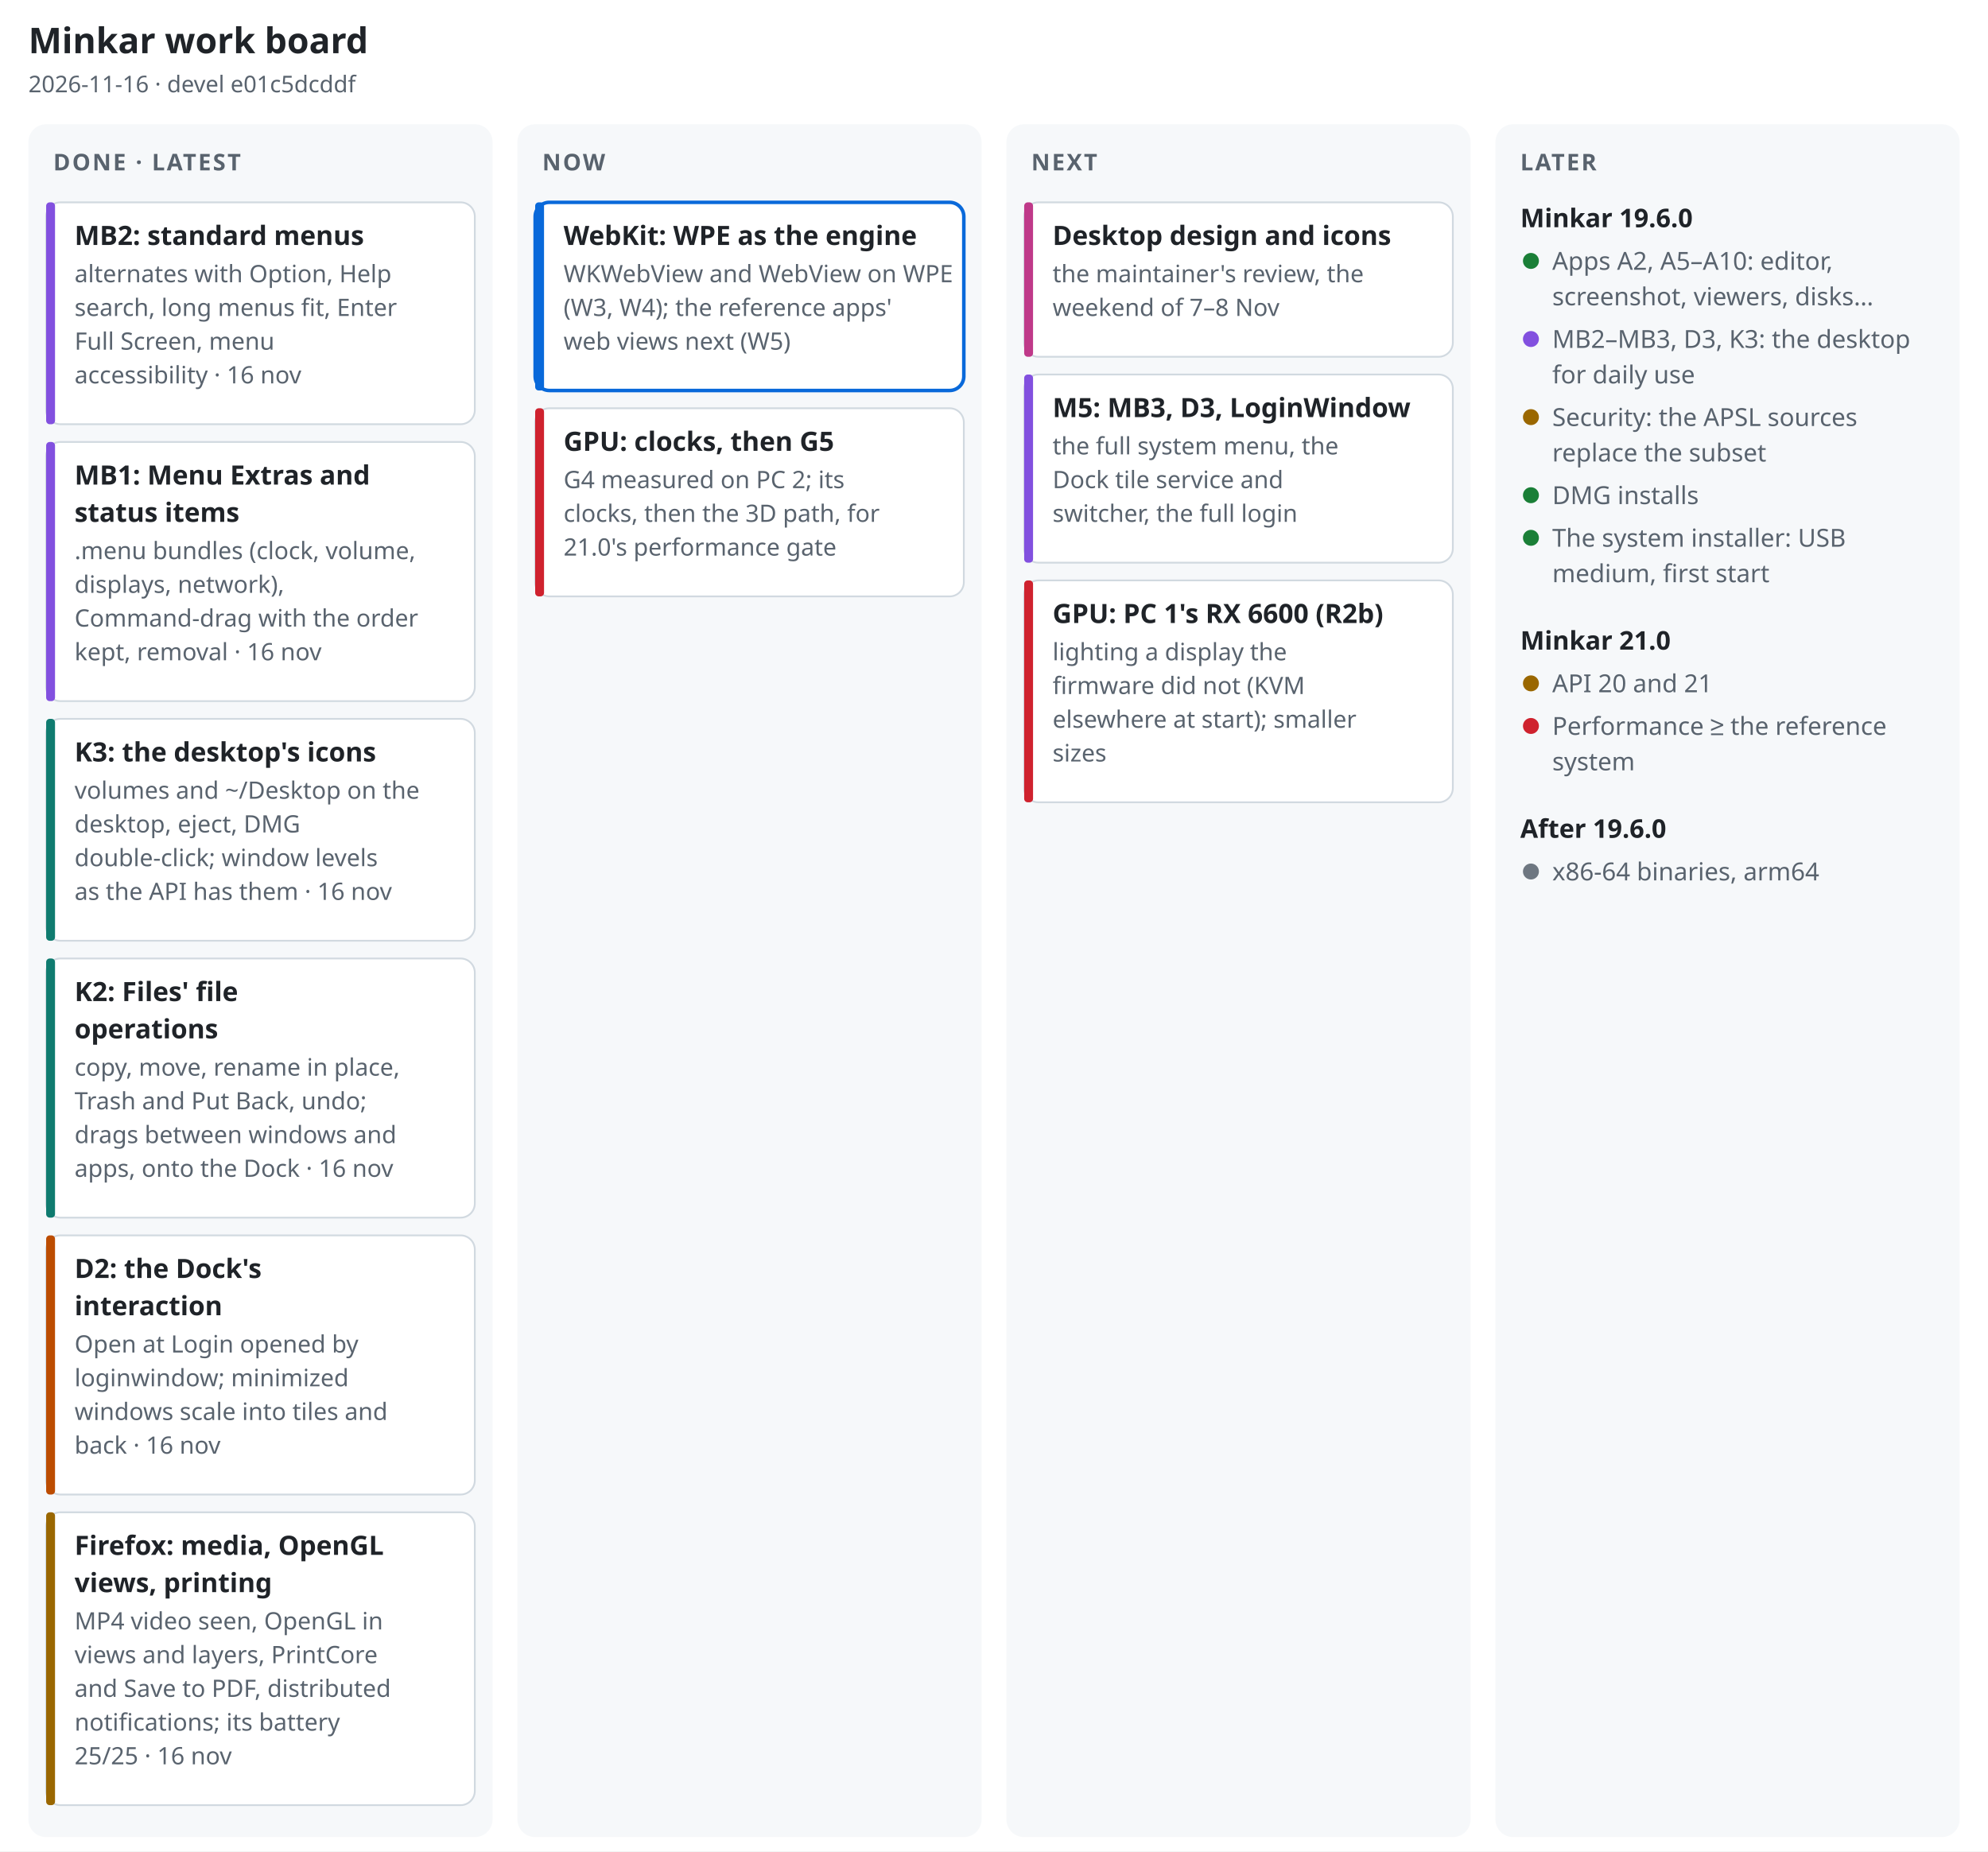
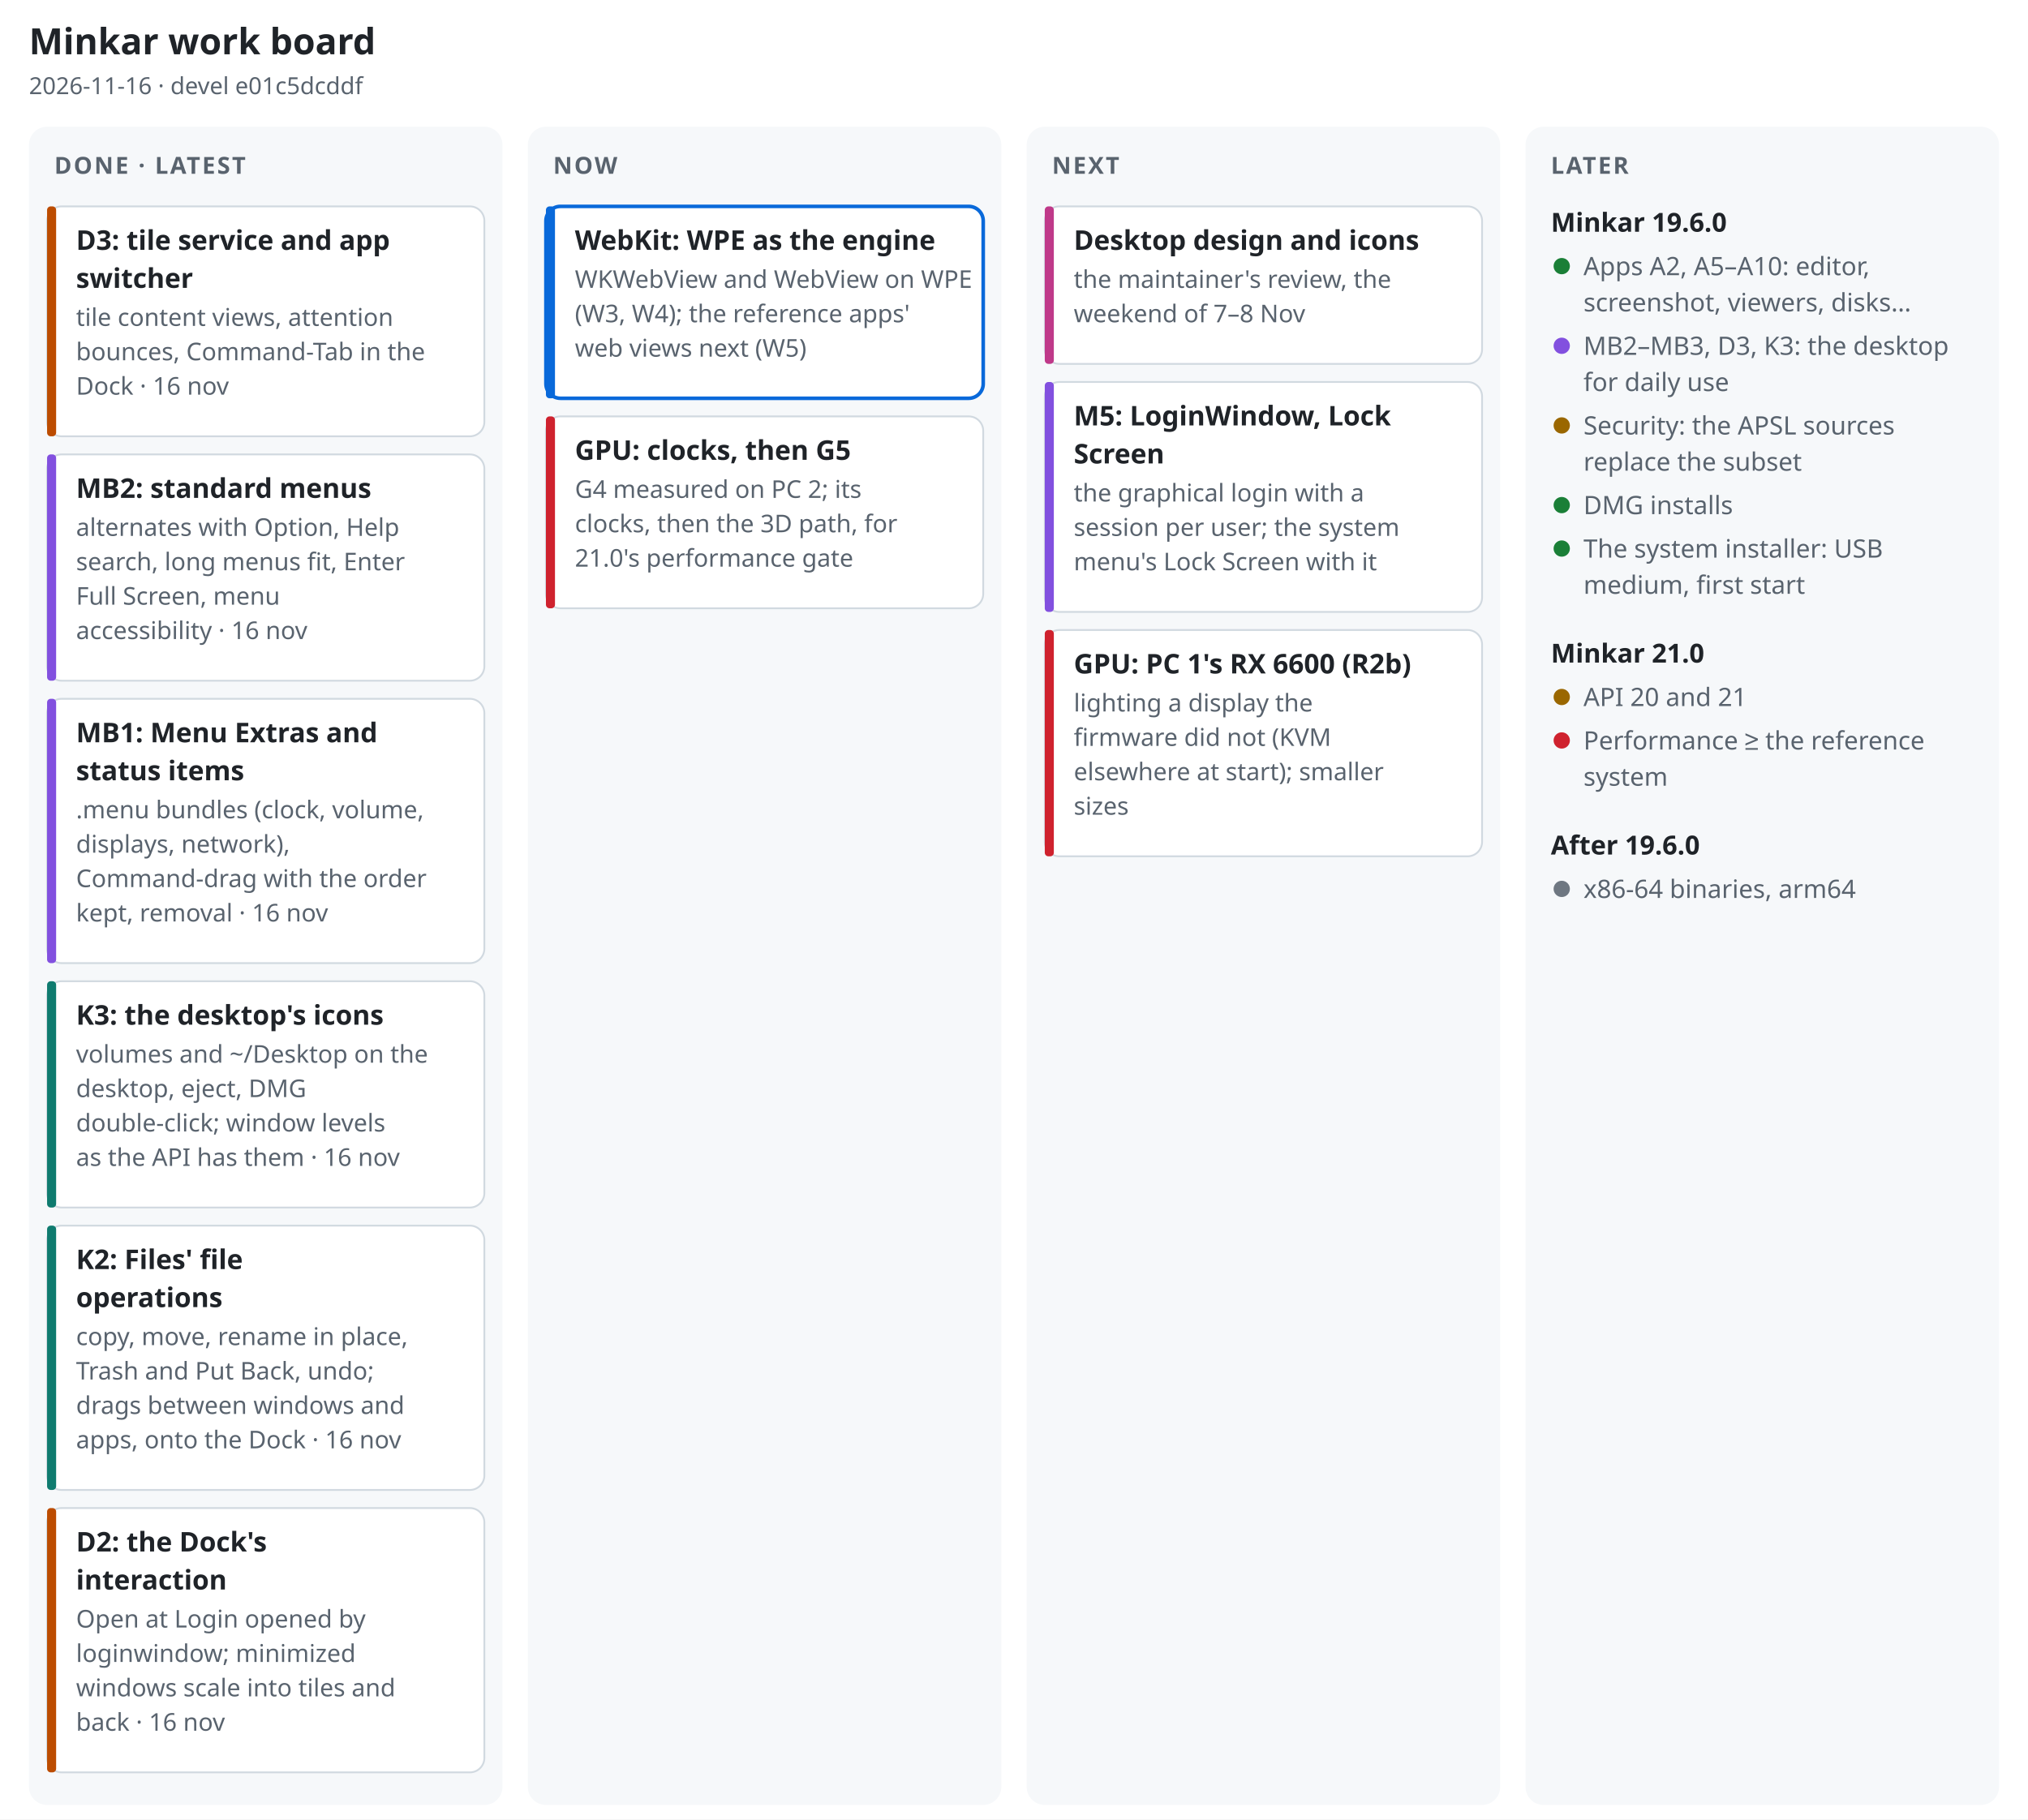
- <svg xmlns="http://www.w3.org/2000/svg" width="1120" height="1043" viewBox="0 0 1120 1043" font-family="-apple-system, BlinkMacSystemFont, 'Segoe UI', 'Noto Sans', Helvetica, Arial, sans-serif" role="img" aria-label="Minkar work board, 2026-11-16">
-   <rect width="1120" height="1043" fill="#ffffff" />
+ <svg xmlns="http://www.w3.org/2000/svg" width="1120" height="1005" viewBox="0 0 1120 1005" font-family="-apple-system, BlinkMacSystemFont, 'Segoe UI', 'Noto Sans', Helvetica, Arial, sans-serif" role="img" aria-label="Minkar work board, 2026-11-16">
+   <rect width="1120" height="1005" fill="#ffffff" />
  <text x="16" y="30" font-size="20" font-weight="700" fill="#1f2328" text-anchor="start">Minkar work board</text>
  <text x="16" y="52" font-size="13" font-weight="400" fill="#59636e" text-anchor="start">2026-11-16 · devel e01c5dcddf</text>
-   <rect x="16" y="70" width="261.5" height="965" rx="10" fill="#f6f8fa" />
+   <rect x="16" y="70" width="261.5" height="927" rx="10" fill="#f6f8fa" />
  <text x="30" y="96" font-size="13" font-weight="700" fill="#59636e" text-anchor="start" letter-spacing=".08em">DONE · LATEST</text>
-   <rect x="26" y="114" width="241.5" height="125" rx="8" fill="#ffffff" stroke="#d1d9e0" stroke-width="1" />
-   <rect x="26" y="114" width="5" height="125" rx="2" fill="#8250df" />
-   <text x="42" y="138" font-size="15" font-weight="650" fill="#1f2328" text-anchor="start">MB2: standard menus</text>
-   <text x="42" y="159" font-size="13.5" font-weight="400" fill="#59636e" text-anchor="start">alternates with Option, Help</text>
-   <text x="42" y="178" font-size="13.5" font-weight="400" fill="#59636e" text-anchor="start">search, long menus fit, Enter</text>
-   <text x="42" y="197" font-size="13.5" font-weight="400" fill="#59636e" text-anchor="start">Full Screen, menu</text>
-   <text x="42" y="216" font-size="13.5" font-weight="400" fill="#59636e" text-anchor="start">accessibility · 16 nov</text>
-   <rect x="26" y="249" width="241.5" height="146" rx="8" fill="#ffffff" stroke="#d1d9e0" stroke-width="1" />
-   <rect x="26" y="249" width="5" height="146" rx="2" fill="#8250df" />
-   <text x="42" y="273" font-size="15" font-weight="650" fill="#1f2328" text-anchor="start">MB1: Menu Extras and</text>
-   <text x="42" y="294" font-size="15" font-weight="650" fill="#1f2328" text-anchor="start">status items</text>
-   <text x="42" y="315" font-size="13.5" font-weight="400" fill="#59636e" text-anchor="start">.menu bundles (clock, volume,</text>
-   <text x="42" y="334" font-size="13.5" font-weight="400" fill="#59636e" text-anchor="start">displays, network),</text>
-   <text x="42" y="353" font-size="13.5" font-weight="400" fill="#59636e" text-anchor="start">Command-drag with the order</text>
-   <text x="42" y="372" font-size="13.5" font-weight="400" fill="#59636e" text-anchor="start">kept, removal · 16 nov</text>
-   <rect x="26" y="405" width="241.5" height="125" rx="8" fill="#ffffff" stroke="#d1d9e0" stroke-width="1" />
-   <rect x="26" y="405" width="5" height="125" rx="2" fill="#0f7b6f" />
-   <text x="42" y="429" font-size="15" font-weight="650" fill="#1f2328" text-anchor="start">K3: the desktop's icons</text>
-   <text x="42" y="450" font-size="13.5" font-weight="400" fill="#59636e" text-anchor="start">volumes and ~/Desktop on the</text>
-   <text x="42" y="469" font-size="13.5" font-weight="400" fill="#59636e" text-anchor="start">desktop, eject, DMG</text>
-   <text x="42" y="488" font-size="13.5" font-weight="400" fill="#59636e" text-anchor="start">double-click; window levels</text>
-   <text x="42" y="507" font-size="13.5" font-weight="400" fill="#59636e" text-anchor="start">as the API has them · 16 nov</text>
-   <rect x="26" y="540" width="241.5" height="146" rx="8" fill="#ffffff" stroke="#d1d9e0" stroke-width="1" />
-   <rect x="26" y="540" width="5" height="146" rx="2" fill="#0f7b6f" />
-   <text x="42" y="564" font-size="15" font-weight="650" fill="#1f2328" text-anchor="start">K2: Files' file</text>
-   <text x="42" y="585" font-size="15" font-weight="650" fill="#1f2328" text-anchor="start">operations</text>
-   <text x="42" y="606" font-size="13.5" font-weight="400" fill="#59636e" text-anchor="start">copy, move, rename in place,</text>
-   <text x="42" y="625" font-size="13.5" font-weight="400" fill="#59636e" text-anchor="start">Trash and Put Back, undo;</text>
-   <text x="42" y="644" font-size="13.5" font-weight="400" fill="#59636e" text-anchor="start">drags between windows and</text>
-   <text x="42" y="663" font-size="13.5" font-weight="400" fill="#59636e" text-anchor="start">apps, onto the Dock · 16 nov</text>
-   <rect x="26" y="696" width="241.5" height="146" rx="8" fill="#ffffff" stroke="#d1d9e0" stroke-width="1" />
-   <rect x="26" y="696" width="5" height="146" rx="2" fill="#bc4c00" />
-   <text x="42" y="720" font-size="15" font-weight="650" fill="#1f2328" text-anchor="start">D2: the Dock's</text>
-   <text x="42" y="741" font-size="15" font-weight="650" fill="#1f2328" text-anchor="start">interaction</text>
-   <text x="42" y="762" font-size="13.5" font-weight="400" fill="#59636e" text-anchor="start">Open at Login opened by</text>
-   <text x="42" y="781" font-size="13.5" font-weight="400" fill="#59636e" text-anchor="start">loginwindow; minimized</text>
-   <text x="42" y="800" font-size="13.5" font-weight="400" fill="#59636e" text-anchor="start">windows scale into tiles and</text>
-   <text x="42" y="819" font-size="13.5" font-weight="400" fill="#59636e" text-anchor="start">back · 16 nov</text>
-   <rect x="26" y="852" width="241.5" height="165" rx="8" fill="#ffffff" stroke="#d1d9e0" stroke-width="1" />
-   <rect x="26" y="852" width="5" height="165" rx="2" fill="#9a6700" />
-   <text x="42" y="876" font-size="15" font-weight="650" fill="#1f2328" text-anchor="start">Firefox: media, OpenGL</text>
-   <text x="42" y="897" font-size="15" font-weight="650" fill="#1f2328" text-anchor="start">views, printing</text>
-   <text x="42" y="918" font-size="13.5" font-weight="400" fill="#59636e" text-anchor="start">MP4 video seen, OpenGL in</text>
-   <text x="42" y="937" font-size="13.5" font-weight="400" fill="#59636e" text-anchor="start">views and layers, PrintCore</text>
-   <text x="42" y="956" font-size="13.5" font-weight="400" fill="#59636e" text-anchor="start">and Save to PDF, distributed</text>
-   <text x="42" y="975" font-size="13.5" font-weight="400" fill="#59636e" text-anchor="start">notifications; its battery</text>
-   <text x="42" y="994" font-size="13.5" font-weight="400" fill="#59636e" text-anchor="start">25/25 · 16 nov</text>
-   <rect x="291.5" y="70" width="261.5" height="965" rx="10" fill="#f6f8fa" />
+   <rect x="26" y="114" width="241.5" height="127" rx="8" fill="#ffffff" stroke="#d1d9e0" stroke-width="1" />
+   <rect x="26" y="114" width="5" height="127" rx="2" fill="#bc4c00" />
+   <text x="42" y="138" font-size="15" font-weight="650" fill="#1f2328" text-anchor="start">D3: tile service and app</text>
+   <text x="42" y="159" font-size="15" font-weight="650" fill="#1f2328" text-anchor="start">switcher</text>
+   <text x="42" y="180" font-size="13.5" font-weight="400" fill="#59636e" text-anchor="start">tile content views, attention</text>
+   <text x="42" y="199" font-size="13.5" font-weight="400" fill="#59636e" text-anchor="start">bounces, Command-Tab in the</text>
+   <text x="42" y="218" font-size="13.5" font-weight="400" fill="#59636e" text-anchor="start">Dock · 16 nov</text>
+   <rect x="26" y="251" width="241.5" height="125" rx="8" fill="#ffffff" stroke="#d1d9e0" stroke-width="1" />
+   <rect x="26" y="251" width="5" height="125" rx="2" fill="#8250df" />
+   <text x="42" y="275" font-size="15" font-weight="650" fill="#1f2328" text-anchor="start">MB2: standard menus</text>
+   <text x="42" y="296" font-size="13.5" font-weight="400" fill="#59636e" text-anchor="start">alternates with Option, Help</text>
+   <text x="42" y="315" font-size="13.5" font-weight="400" fill="#59636e" text-anchor="start">search, long menus fit, Enter</text>
+   <text x="42" y="334" font-size="13.5" font-weight="400" fill="#59636e" text-anchor="start">Full Screen, menu</text>
+   <text x="42" y="353" font-size="13.5" font-weight="400" fill="#59636e" text-anchor="start">accessibility · 16 nov</text>
+   <rect x="26" y="386" width="241.5" height="146" rx="8" fill="#ffffff" stroke="#d1d9e0" stroke-width="1" />
+   <rect x="26" y="386" width="5" height="146" rx="2" fill="#8250df" />
+   <text x="42" y="410" font-size="15" font-weight="650" fill="#1f2328" text-anchor="start">MB1: Menu Extras and</text>
+   <text x="42" y="431" font-size="15" font-weight="650" fill="#1f2328" text-anchor="start">status items</text>
+   <text x="42" y="452" font-size="13.5" font-weight="400" fill="#59636e" text-anchor="start">.menu bundles (clock, volume,</text>
+   <text x="42" y="471" font-size="13.5" font-weight="400" fill="#59636e" text-anchor="start">displays, network),</text>
+   <text x="42" y="490" font-size="13.5" font-weight="400" fill="#59636e" text-anchor="start">Command-drag with the order</text>
+   <text x="42" y="509" font-size="13.5" font-weight="400" fill="#59636e" text-anchor="start">kept, removal · 16 nov</text>
+   <rect x="26" y="542" width="241.5" height="125" rx="8" fill="#ffffff" stroke="#d1d9e0" stroke-width="1" />
+   <rect x="26" y="542" width="5" height="125" rx="2" fill="#0f7b6f" />
+   <text x="42" y="566" font-size="15" font-weight="650" fill="#1f2328" text-anchor="start">K3: the desktop's icons</text>
+   <text x="42" y="587" font-size="13.5" font-weight="400" fill="#59636e" text-anchor="start">volumes and ~/Desktop on the</text>
+   <text x="42" y="606" font-size="13.5" font-weight="400" fill="#59636e" text-anchor="start">desktop, eject, DMG</text>
+   <text x="42" y="625" font-size="13.5" font-weight="400" fill="#59636e" text-anchor="start">double-click; window levels</text>
+   <text x="42" y="644" font-size="13.5" font-weight="400" fill="#59636e" text-anchor="start">as the API has them · 16 nov</text>
+   <rect x="26" y="677" width="241.5" height="146" rx="8" fill="#ffffff" stroke="#d1d9e0" stroke-width="1" />
+   <rect x="26" y="677" width="5" height="146" rx="2" fill="#0f7b6f" />
+   <text x="42" y="701" font-size="15" font-weight="650" fill="#1f2328" text-anchor="start">K2: Files' file</text>
+   <text x="42" y="722" font-size="15" font-weight="650" fill="#1f2328" text-anchor="start">operations</text>
+   <text x="42" y="743" font-size="13.5" font-weight="400" fill="#59636e" text-anchor="start">copy, move, rename in place,</text>
+   <text x="42" y="762" font-size="13.5" font-weight="400" fill="#59636e" text-anchor="start">Trash and Put Back, undo;</text>
+   <text x="42" y="781" font-size="13.5" font-weight="400" fill="#59636e" text-anchor="start">drags between windows and</text>
+   <text x="42" y="800" font-size="13.5" font-weight="400" fill="#59636e" text-anchor="start">apps, onto the Dock · 16 nov</text>
+   <rect x="26" y="833" width="241.5" height="146" rx="8" fill="#ffffff" stroke="#d1d9e0" stroke-width="1" />
+   <rect x="26" y="833" width="5" height="146" rx="2" fill="#bc4c00" />
+   <text x="42" y="857" font-size="15" font-weight="650" fill="#1f2328" text-anchor="start">D2: the Dock's</text>
+   <text x="42" y="878" font-size="15" font-weight="650" fill="#1f2328" text-anchor="start">interaction</text>
+   <text x="42" y="899" font-size="13.5" font-weight="400" fill="#59636e" text-anchor="start">Open at Login opened by</text>
+   <text x="42" y="918" font-size="13.5" font-weight="400" fill="#59636e" text-anchor="start">loginwindow; minimized</text>
+   <text x="42" y="937" font-size="13.5" font-weight="400" fill="#59636e" text-anchor="start">windows scale into tiles and</text>
+   <text x="42" y="956" font-size="13.5" font-weight="400" fill="#59636e" text-anchor="start">back · 16 nov</text>
+   <rect x="291.5" y="70" width="261.5" height="927" rx="10" fill="#f6f8fa" />
  <text x="305.5" y="96" font-size="13" font-weight="700" fill="#59636e" text-anchor="start" letter-spacing=".08em">NOW</text>
  <rect x="301.5" y="114" width="241.5" height="106" rx="8" fill="#ffffff" stroke="#0969da" stroke-width="2" />
  <rect x="301.5" y="114" width="5" height="106" rx="2" fill="#0969da" />
  <text x="317.5" y="138" font-size="15" font-weight="650" fill="#1f2328" text-anchor="start">WebKit: WPE as the engine</text>
  <text x="317.5" y="159" font-size="13.5" font-weight="400" fill="#59636e" text-anchor="start">WKWebView and WebView on WPE</text>
  <text x="317.5" y="178" font-size="13.5" font-weight="400" fill="#59636e" text-anchor="start">(W3, W4); the reference apps'</text>
  <text x="317.5" y="197" font-size="13.5" font-weight="400" fill="#59636e" text-anchor="start">web views next (W5)</text>
  <rect x="301.5" y="230" width="241.5" height="106" rx="8" fill="#ffffff" stroke="#d1d9e0" stroke-width="1" />
  <rect x="301.5" y="230" width="5" height="106" rx="2" fill="#cf222e" />
  <text x="317.5" y="254" font-size="15" font-weight="650" fill="#1f2328" text-anchor="start">GPU: clocks, then G5</text>
  <text x="317.5" y="275" font-size="13.5" font-weight="400" fill="#59636e" text-anchor="start">G4 measured on PC 2; its</text>
  <text x="317.5" y="294" font-size="13.5" font-weight="400" fill="#59636e" text-anchor="start">clocks, then the 3D path, for</text>
  <text x="317.5" y="313" font-size="13.5" font-weight="400" fill="#59636e" text-anchor="start">21.0's performance gate</text>
-   <rect x="567" y="70" width="261.5" height="965" rx="10" fill="#f6f8fa" />
+   <rect x="567" y="70" width="261.5" height="927" rx="10" fill="#f6f8fa" />
  <text x="581" y="96" font-size="13" font-weight="700" fill="#59636e" text-anchor="start" letter-spacing=".08em">NEXT</text>
  <rect x="577" y="114" width="241.5" height="87" rx="8" fill="#ffffff" stroke="#d1d9e0" stroke-width="1" />
  <rect x="577" y="114" width="5" height="87" rx="2" fill="#bf3989" />
  <text x="593" y="138" font-size="15" font-weight="650" fill="#1f2328" text-anchor="start">Desktop design and icons</text>
  <text x="593" y="159" font-size="13.5" font-weight="400" fill="#59636e" text-anchor="start">the maintainer's review, the</text>
  <text x="593" y="178" font-size="13.5" font-weight="400" fill="#59636e" text-anchor="start">weekend of 7–8 Nov</text>
-   <rect x="577" y="211" width="241.5" height="106" rx="8" fill="#ffffff" stroke="#d1d9e0" stroke-width="1" />
-   <rect x="577" y="211" width="5" height="106" rx="2" fill="#8250df" />
-   <text x="593" y="235" font-size="15" font-weight="650" fill="#1f2328" text-anchor="start">M5: MB3, D3, LoginWindow</text>
-   <text x="593" y="256" font-size="13.5" font-weight="400" fill="#59636e" text-anchor="start">the full system menu, the</text>
-   <text x="593" y="275" font-size="13.5" font-weight="400" fill="#59636e" text-anchor="start">Dock tile service and</text>
-   <text x="593" y="294" font-size="13.5" font-weight="400" fill="#59636e" text-anchor="start">switcher, the full login</text>
-   <rect x="577" y="327" width="241.5" height="125" rx="8" fill="#ffffff" stroke="#d1d9e0" stroke-width="1" />
-   <rect x="577" y="327" width="5" height="125" rx="2" fill="#cf222e" />
-   <text x="593" y="351" font-size="15" font-weight="650" fill="#1f2328" text-anchor="start">GPU: PC 1's RX 6600 (R2b)</text>
-   <text x="593" y="372" font-size="13.5" font-weight="400" fill="#59636e" text-anchor="start">lighting a display the</text>
-   <text x="593" y="391" font-size="13.5" font-weight="400" fill="#59636e" text-anchor="start">firmware did not (KVM</text>
-   <text x="593" y="410" font-size="13.5" font-weight="400" fill="#59636e" text-anchor="start">elsewhere at start); smaller</text>
-   <text x="593" y="429" font-size="13.5" font-weight="400" fill="#59636e" text-anchor="start">sizes</text>
-   <rect x="842.5" y="70" width="261.5" height="965" rx="10" fill="#f6f8fa" />
+   <rect x="577" y="211" width="241.5" height="127" rx="8" fill="#ffffff" stroke="#d1d9e0" stroke-width="1" />
+   <rect x="577" y="211" width="5" height="127" rx="2" fill="#8250df" />
+   <text x="593" y="235" font-size="15" font-weight="650" fill="#1f2328" text-anchor="start">M5: LoginWindow, Lock</text>
+   <text x="593" y="256" font-size="15" font-weight="650" fill="#1f2328" text-anchor="start">Screen</text>
+   <text x="593" y="277" font-size="13.5" font-weight="400" fill="#59636e" text-anchor="start">the graphical login with a</text>
+   <text x="593" y="296" font-size="13.5" font-weight="400" fill="#59636e" text-anchor="start">session per user; the system</text>
+   <text x="593" y="315" font-size="13.5" font-weight="400" fill="#59636e" text-anchor="start">menu's Lock Screen with it</text>
+   <rect x="577" y="348" width="241.5" height="125" rx="8" fill="#ffffff" stroke="#d1d9e0" stroke-width="1" />
+   <rect x="577" y="348" width="5" height="125" rx="2" fill="#cf222e" />
+   <text x="593" y="372" font-size="15" font-weight="650" fill="#1f2328" text-anchor="start">GPU: PC 1's RX 6600 (R2b)</text>
+   <text x="593" y="393" font-size="13.5" font-weight="400" fill="#59636e" text-anchor="start">lighting a display the</text>
+   <text x="593" y="412" font-size="13.5" font-weight="400" fill="#59636e" text-anchor="start">firmware did not (KVM</text>
+   <text x="593" y="431" font-size="13.5" font-weight="400" fill="#59636e" text-anchor="start">elsewhere at start); smaller</text>
+   <text x="593" y="450" font-size="13.5" font-weight="400" fill="#59636e" text-anchor="start">sizes</text>
+   <rect x="842.5" y="70" width="261.5" height="927" rx="10" fill="#f6f8fa" />
  <text x="856.5" y="96" font-size="13" font-weight="700" fill="#59636e" text-anchor="start" letter-spacing=".08em">LATER</text>
  <text x="856.5" y="128" font-size="14.5" font-weight="700" fill="#1f2328" text-anchor="start">Minkar 19.6.0</text>
  <circle cx="862.5" cy="147" r="4.5" fill="#1a7f37" />
  <text x="874.5" y="152" font-size="14" font-weight="400" fill="#59636e" text-anchor="start">Apps A2, A5–A10: editor,</text>
  <text x="874.5" y="172" font-size="14" font-weight="400" fill="#59636e" text-anchor="start">screenshot, viewers, disks…</text>
  <circle cx="862.5" cy="191" r="4.5" fill="#8250df" />
  <text x="874.5" y="196" font-size="14" font-weight="400" fill="#59636e" text-anchor="start">MB2–MB3, D3, K3: the desktop</text>
  <text x="874.5" y="216" font-size="14" font-weight="400" fill="#59636e" text-anchor="start">for daily use</text>
  <circle cx="862.5" cy="235" r="4.5" fill="#9a6700" />
  <text x="874.5" y="240" font-size="14" font-weight="400" fill="#59636e" text-anchor="start">Security: the APSL sources</text>
  <text x="874.5" y="260" font-size="14" font-weight="400" fill="#59636e" text-anchor="start">replace the subset</text>
  <circle cx="862.5" cy="279" r="4.5" fill="#1a7f37" />
  <text x="874.5" y="284" font-size="14" font-weight="400" fill="#59636e" text-anchor="start">DMG installs</text>
  <circle cx="862.5" cy="303" r="4.5" fill="#1a7f37" />
  <text x="874.5" y="308" font-size="14" font-weight="400" fill="#59636e" text-anchor="start">The system installer: USB</text>
  <text x="874.5" y="328" font-size="14" font-weight="400" fill="#59636e" text-anchor="start">medium, first start</text>
  <text x="856.5" y="366" font-size="14.5" font-weight="700" fill="#1f2328" text-anchor="start">Minkar 21.0</text>
  <circle cx="862.5" cy="385" r="4.5" fill="#9a6700" />
  <text x="874.5" y="390" font-size="14" font-weight="400" fill="#59636e" text-anchor="start">API 20 and 21</text>
  <circle cx="862.5" cy="409" r="4.5" fill="#cf222e" />
  <text x="874.5" y="414" font-size="14" font-weight="400" fill="#59636e" text-anchor="start">Performance ≥ the reference</text>
  <text x="874.5" y="434" font-size="14" font-weight="400" fill="#59636e" text-anchor="start">system</text>
  <text x="856.5" y="472" font-size="14.5" font-weight="700" fill="#1f2328" text-anchor="start">After 19.6.0</text>
  <circle cx="862.5" cy="491" r="4.5" fill="#6e7781" />
  <text x="874.5" y="496" font-size="14" font-weight="400" fill="#59636e" text-anchor="start">x86-64 binaries, arm64</text>
</svg>
